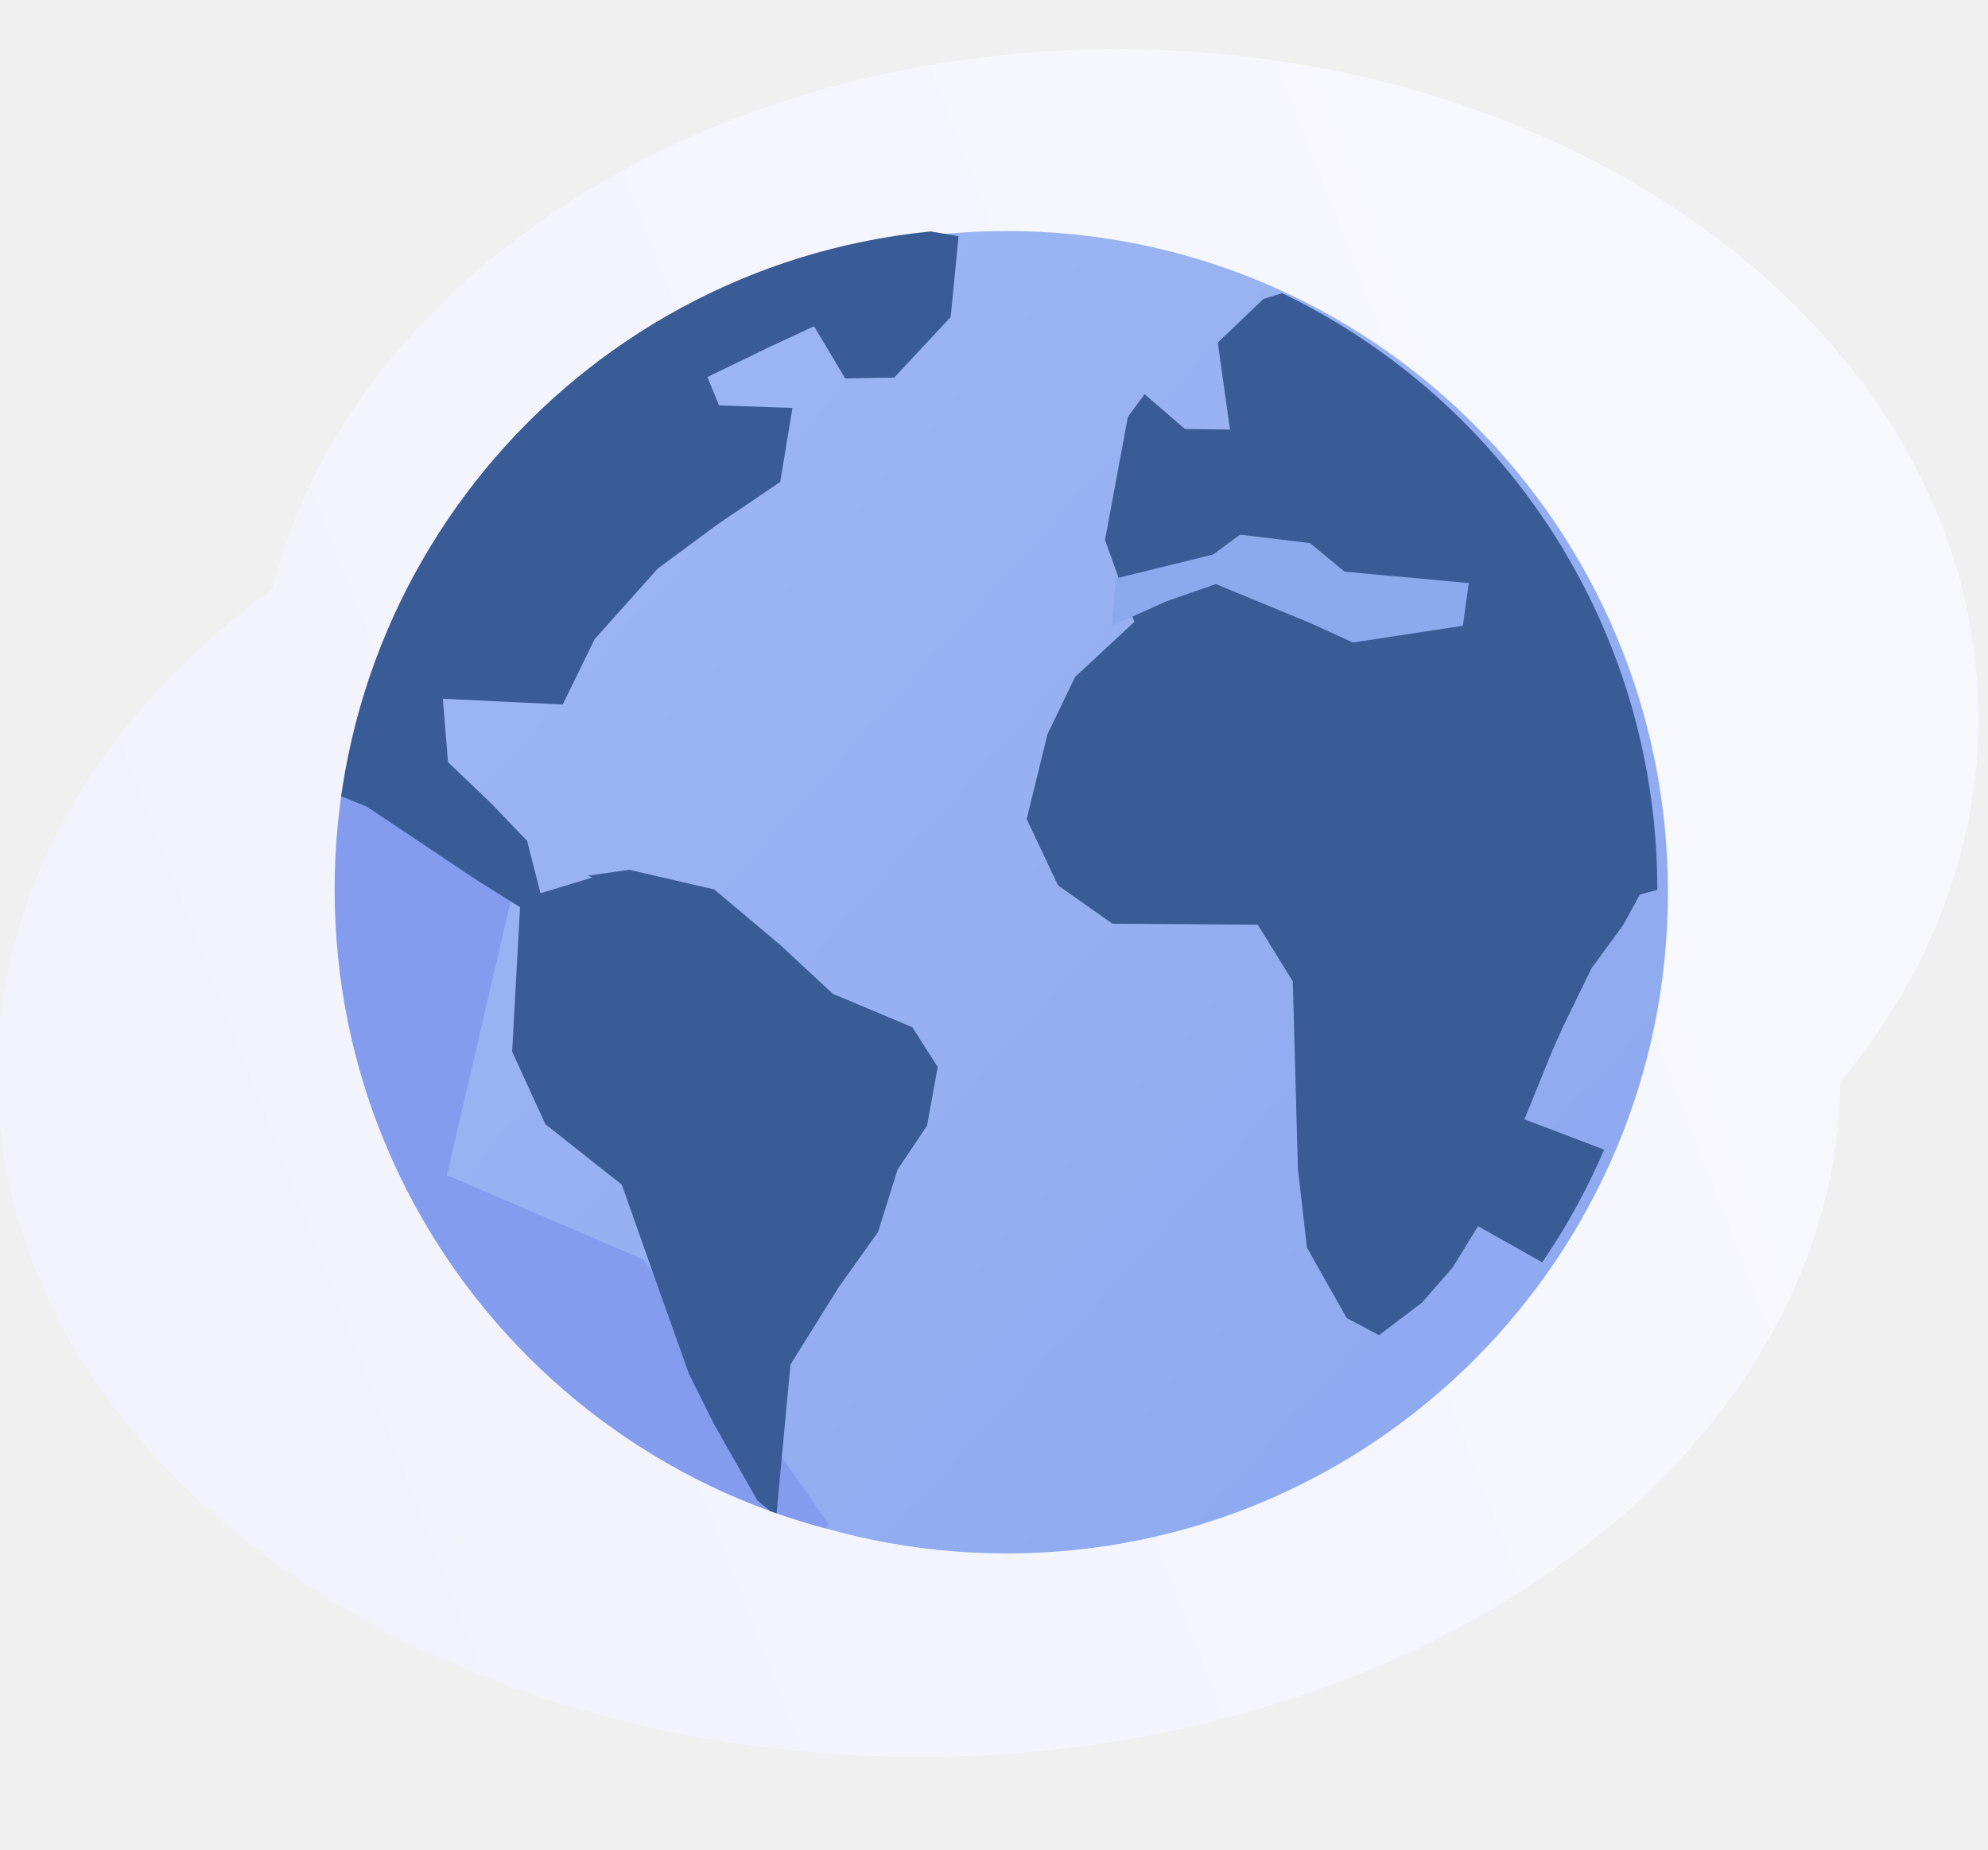
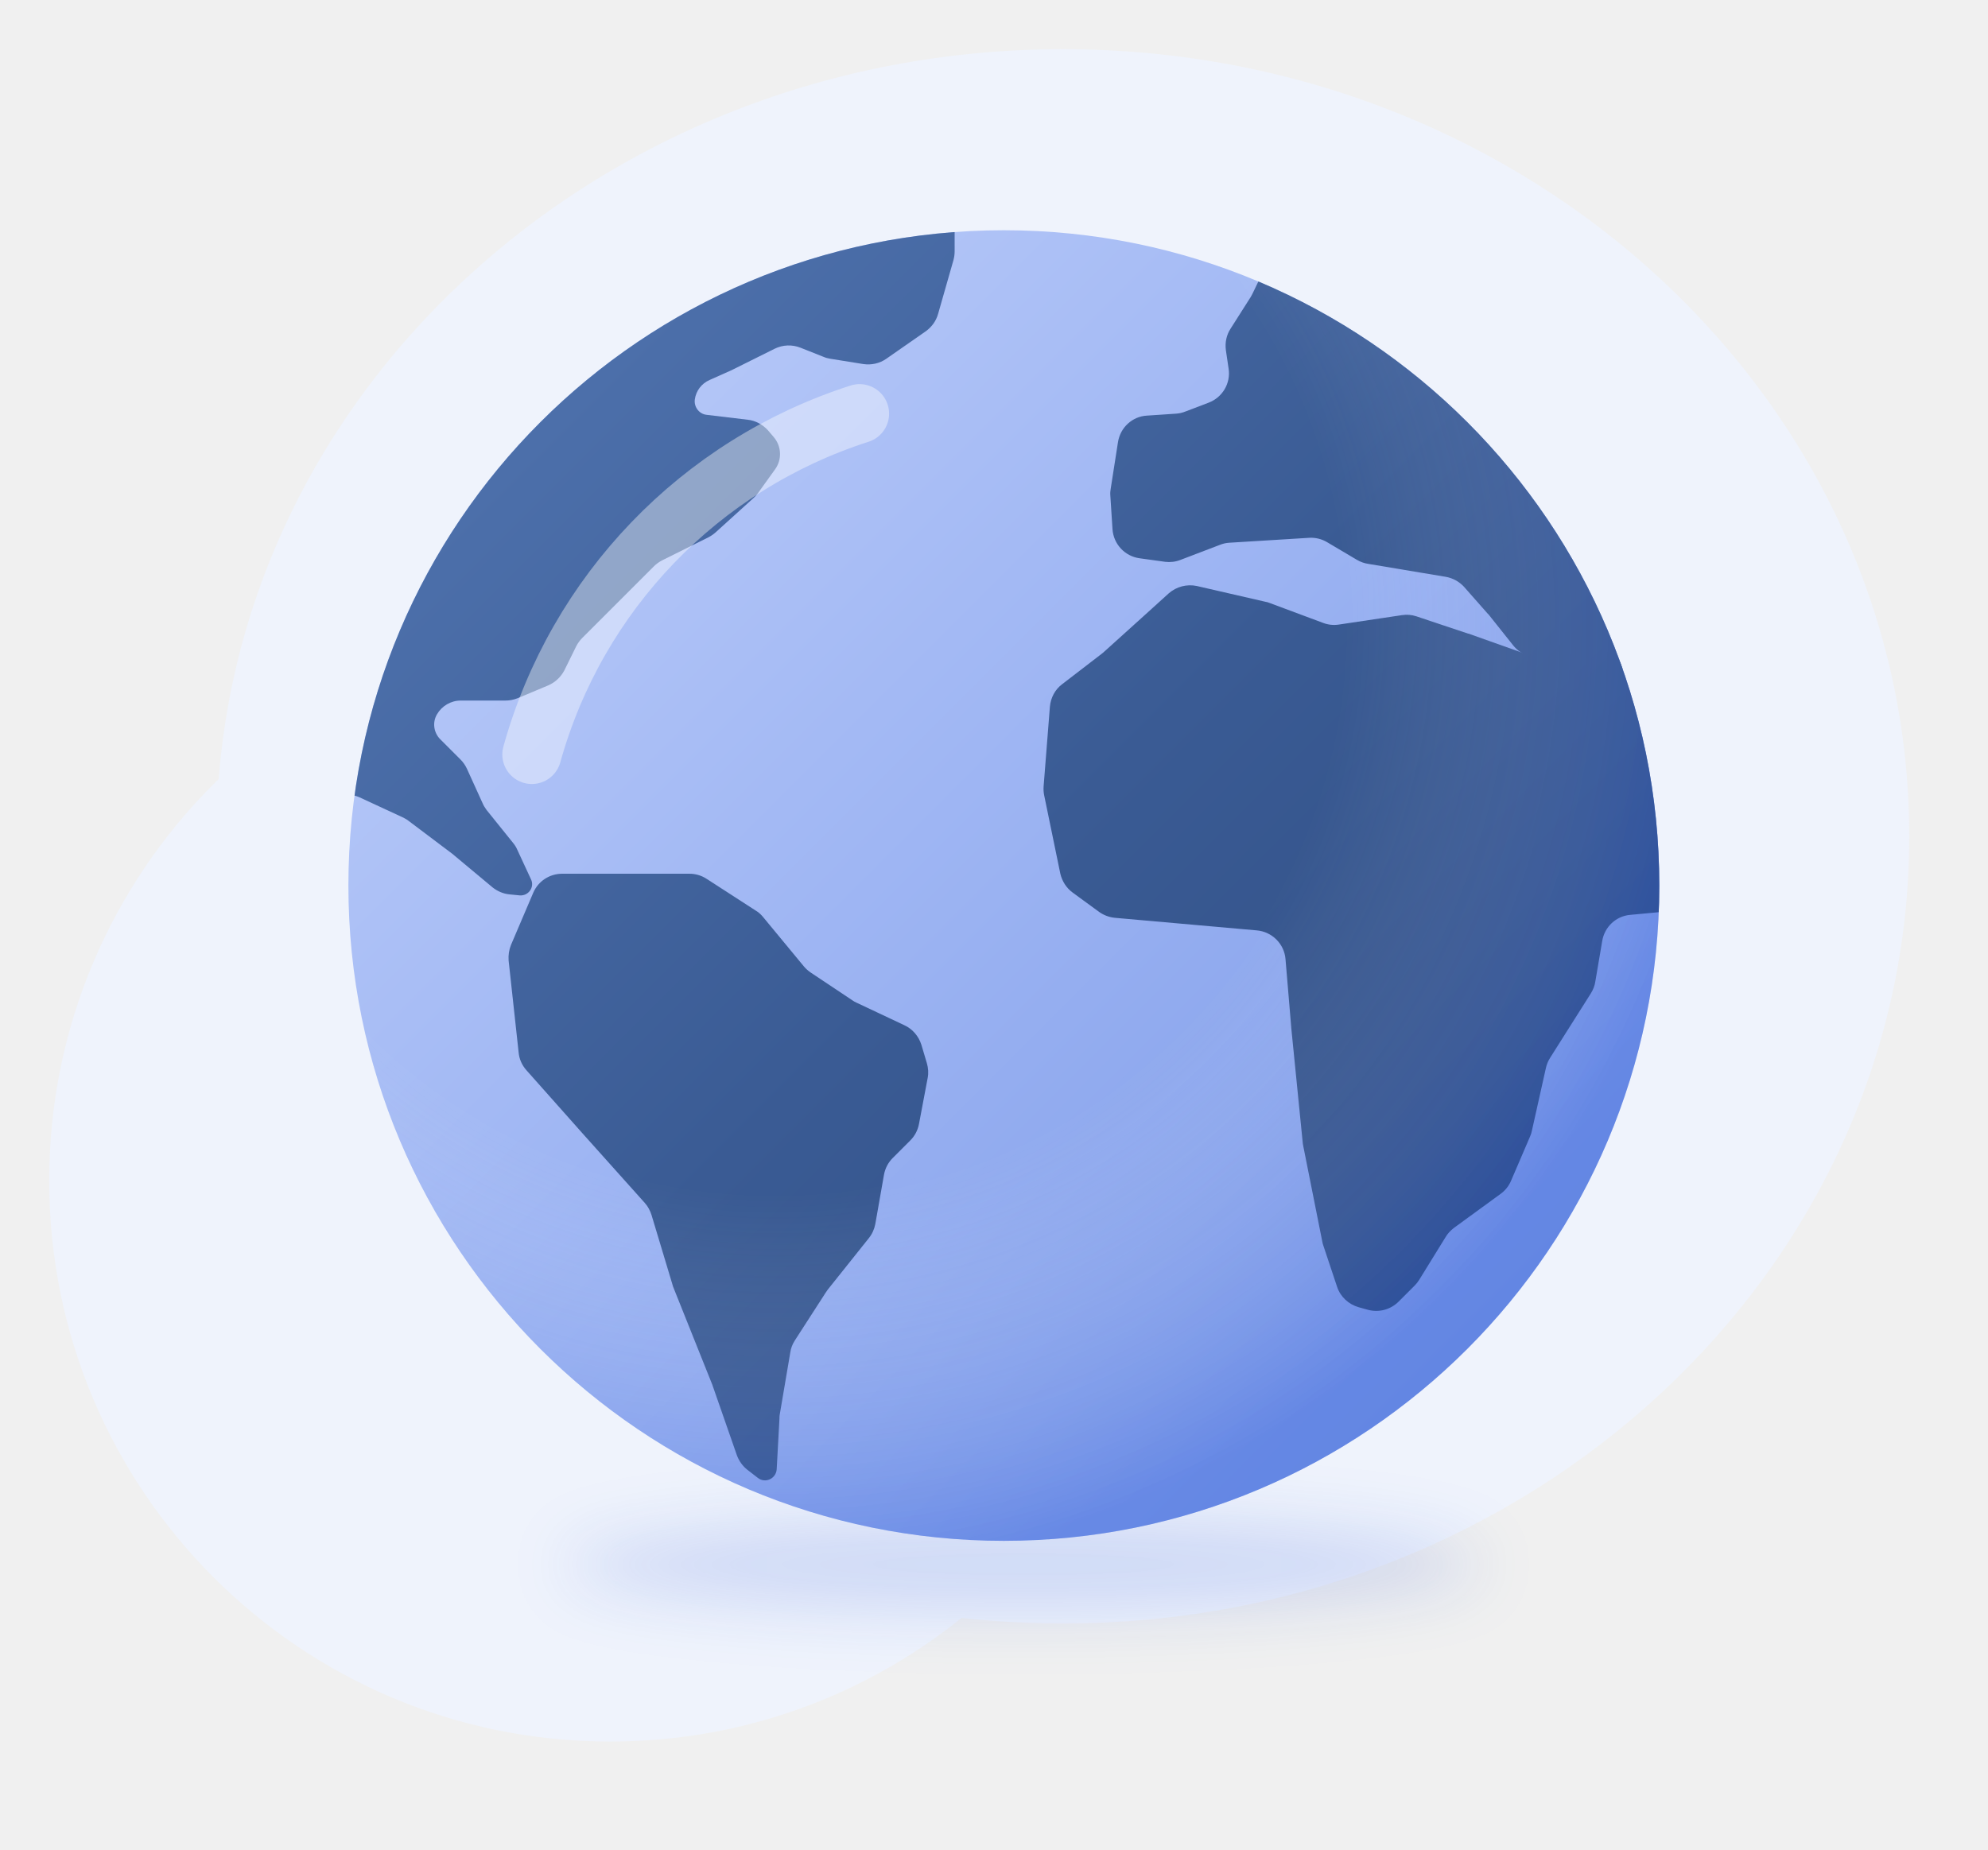
<svg xmlns="http://www.w3.org/2000/svg" viewBox="0 0 101 94" width="101" height="94">
  <defs>
-     <filter id="sfuma-alone" x="-30%" y="-30%" width="160%" height="160%">
-       <feGaussianBlur stdDeviation="0" />
+     <filter id="sfuma-ombra" filterUnits="userSpaceOnUse" x="0" y="0" width="101" height="94">
+       <feGaussianBlur stdDeviation="1.6" />
    </filter>
-     <linearGradient id="nuvola-luce" gradientUnits="userSpaceOnUse" x1="8.49" y1="62.76" x2="89.13" y2="31.41">
-       <stop offset="0" stop-color="#F2F2FC" />
-       <stop offset="0.952" stop-color="#F7F8FD" />
+     <linearGradient id="mare-luce" gradientUnits="userSpaceOnUse" x1="27.69" y1="21.69" x2="74.31" y2="68.31">
+       <stop offset="0" stop-color="#B6C8F8" />
+       <stop offset="0.5" stop-color="#9AB2F2" />
+       <stop offset="1" stop-color="#7E9BE8" />
    </linearGradient>
-     <linearGradient id="azzurro-mare" gradientUnits="userSpaceOnUse" x1="21.81" y1="31.22" x2="70.63" y2="75.09">
-       <stop offset="0.01" stop-color="#9CB5F3" />
-       <stop offset="0.954" stop-color="#8FAAF0" />
+     <linearGradient id="terra-luce" gradientUnits="userSpaceOnUse" x1="27.69" y1="21.69" x2="74.31" y2="68.31">
+       <stop offset="0" stop-color="#4C6FAA" />
+       <stop offset="0.5" stop-color="#3A5B94" />
+       <stop offset="1" stop-color="#2F4D84" />
    </linearGradient>
-     <clipPath id="sagoma-globo">
-       <circle data-fisso="1" cx="50.6" cy="45.2" r="33.6" />
+     <radialGradient id="globo-volume" gradientUnits="userSpaceOnUse" cx="39.34" cy="31.68" r="48.28">
+       <stop offset="0" stop-color="#FFFFFF" stop-opacity="0" />
+       <stop offset="0.6" stop-color="#FFFFFF" stop-opacity="0" />
+       <stop offset="1" stop-color="#1D4ED8" stop-opacity="0.28" />
+     </radialGradient>
+     <clipPath id="globo-forma">
+       <circle cx="51" cy="45" r="33.3" />
    </clipPath>
  </defs>
-   <g id="nuvola" fill="url(#nuvola-luce)" filter="url(#sfuma-alone)">
-     <ellipse id="nuvola-alto" cx="56.76" cy="36.5" rx="43.75" ry="34" />
-     <ellipse id="nuvola-basso" cx="46.68" cy="54.63" rx="46.82" ry="34.65" />
+   <g id="nuvola" fill="#EFF3FC">
+     <ellipse cx="54" cy="42.5" rx="43" ry="40" />
+     <ellipse cx="31" cy="60" rx="28.5" ry="28.5" />
  </g>
+   <ellipse id="globo-ombra" cx="52" cy="79.5" rx="23.31" ry="2.4" fill="#1D4ED8" opacity="0.16" filter="url(#sfuma-ombra)" />
  <g id="globo">
-     <circle id="mare" cx="51.14" cy="45.34" r="33.6" fill="url(#azzurro-mare)" />
-     <g id="continenti" clip-path="url(#sagoma-globo)" fill="#3A5C96">
-       <path id="costa-ovest" d="M10 40.36 L21.88 40.25 L26.57 43.1 L22.7 59.72 L32.71 64.01 L42.11 77.46 L30 91.49 L10 90 Z" fill="#839CEE" />
-       <path id="americhe" d="M45.74 11.5 L48.7 12 L48.3 16.11 L45.43 19.19 L42.94 19.23 L41.36 16.58 L39.16 17.6 L35.94 19.16 L36.53 20.6 L40.26 20.73 L39.64 24.49 L36.48 26.63 L33.42 28.89 L30.21 32.48 L28.59 35.8 L22.5 35.51 L22.76 38.73 L24.93 40.8 L26.78 42.73 L27.46 45.39 L30.1 44.59 L29.86 44.5 L31.97 44.2 L36.29 45.2 L39.62 48 L42.31 50.5 L46.35 52.2 L47.64 54.22 L47.1 57.2 L45.6 59.44 L44.61 62.6 L42.62 65.4 L40.16 69.34 L39.44 77.04 L38.48 76.25 L36.29 72.4 L35 69.81 L33.33 65.12 L31.59 60.2 L27.71 57.13 L26.02 53.44 L26.42 46.1 L24.23 44.73 L18.65 41 L10 37.46 L10 5 L44 5 Z" />
-       <path id="eurasia-africa" d="M58.15 20.03 L60.2 21.8 L62.49 21.83 L61.87 17.41 L64.19 15.19 L67.33 14.23 L90 14 L90 43.66 L83.31 45.46 L82.47 47 L80.86 49.2 L79.43 52.13 L78.87 53.38 L77.45 56.88 L82.23 58.7 L80.61 63.17 L78.98 64.5 L75.09 62.31 L73.81 64.4 L72.24 66.2 L70.06 67.85 L68.42 66.98 L66.4 63.4 L65.94 59.41 L65.68 49.87 L63.9 46.99 L56.52 46.94 L53.75 44.99 L52.16 41.62 L53.22 37.3 L54.62 34.4 L57.63 31.6 L56.14 27.44 L57.3 21.19 Z" />
-       <path id="mediterraneo" d="M56.67 29.4 L61.63 28.18 L63 27.17 L66.56 27.6 L68.31 29.05 L74.62 29.63 L74.32 31.8 L68.73 32.65 L66.57 31.66 L61.77 29.68 L59.25 30.56 L56.5 31.8 Z" fill="#8BAAED" />
+     <circle id="mare" cx="51" cy="45" r="33.3" fill="url(#mare-luce)" />
+     <g clip-path="url(#globo-forma)">
+       <g id="continenti" fill="url(#terra-luce)">
+         <path id="nord-america" d="M40.27 4.03 L47.09 4.83 C47.89 4.93 48.5 5.61 48.5 6.42 L48.5 12.78 C48.5 12.92 48.48 13.07 48.44 13.22 L47.66 15.95 C47.56 16.31 47.34 16.61 47.04 16.83 L45.03 18.23 C44.69 18.47 44.27 18.56 43.86 18.5 L42.18 18.23 C42.06 18.21 41.94 18.18 41.83 18.13 L40.67 17.67 C40.24 17.5 39.77 17.52 39.36 17.72 L37.23 18.78 C37.21 18.79 37.19 18.8 37.17 18.81 L36.05 19.31 C35.64 19.49 35.36 19.86 35.3 20.3 L35.3 20.3 C35.25 20.68 35.52 21.04 35.9 21.08 L37.99 21.33 C38.38 21.37 38.74 21.57 39.01 21.86 L39.3 22.2 C39.71 22.67 39.74 23.36 39.37 23.86 L38.5 25.07 C38.43 25.16 38.36 25.24 38.28 25.31 L36.36 27.05 C36.25 27.15 36.13 27.23 36 27.3 L33.63 28.48 C33.48 28.56 33.34 28.66 33.22 28.78 L31.4 30.6 L29.58 32.42 C29.46 32.54 29.36 32.68 29.28 32.83 L28.67 34.07 C28.49 34.41 28.2 34.68 27.85 34.83 L26.3 35.48 C26.1 35.56 25.89 35.6 25.68 35.6 L23.41 35.6 C22.91 35.6 22.45 35.87 22.2 36.3 L22.2 36.3 C21.96 36.71 22.03 37.23 22.37 37.57 L23.39 38.59 C23.53 38.73 23.64 38.89 23.72 39.06 L24.52 40.82 C24.57 40.94 24.64 41.05 24.72 41.16 L26.08 42.85 C26.16 42.95 26.23 43.06 26.28 43.18 L26.98 44.69 C27.17 45.09 26.84 45.54 26.4 45.5 L25.89 45.45 C25.57 45.42 25.27 45.29 25.02 45.09 L23.03 43.43 C23.01 43.41 22.99 43.39 22.97 43.38 L20.74 41.7 C20.65 41.63 20.55 41.58 20.45 41.53 L18.27 40.52 C18.09 40.44 17.9 40.39 17.7 40.38 L13.26 40.08 C12.52 40.03 11.91 39.48 11.79 38.75 L10.1 28.58 C10.03 28.21 10.11 27.82 10.3 27.49 L21.65 8.59 C21.87 8.21 22.24 7.95 22.67 7.85 L39.74 4.06 C39.91 4.02 40.09 4.01 40.27 4.03 Z" />
+         <path id="sud-america" d="M28.56 44.4 L35.03 44.4 C35.34 44.4 35.64 44.49 35.9 44.66 L38.39 46.27 C38.53 46.35 38.65 46.46 38.76 46.59 L40.85 49.12 C40.95 49.24 41.07 49.34 41.2 49.43 L43.3 50.83 C43.37 50.88 43.44 50.92 43.51 50.95 L45.95 52.1 C46.36 52.29 46.67 52.65 46.81 53.09 L47.09 54.03 C47.16 54.27 47.18 54.53 47.13 54.78 L46.69 57.11 C46.63 57.43 46.48 57.72 46.25 57.95 L45.36 58.84 C45.12 59.08 44.97 59.37 44.91 59.7 L44.47 62.2 C44.42 62.46 44.31 62.71 44.14 62.92 L42.05 65.54 C42.02 65.58 41.99 65.62 41.96 65.67 L40.38 68.12 C40.26 68.31 40.18 68.51 40.15 68.73 L39.61 71.91 C39.6 71.97 39.6 72.03 39.6 72.09 L39.46 74.66 C39.43 75.14 38.88 75.4 38.5 75.1 L37.97 74.69 C37.73 74.5 37.55 74.25 37.44 73.96 L36.21 70.43 C36.2 70.41 36.2 70.39 36.19 70.37 L34.23 65.47 C34.21 65.42 34.19 65.38 34.18 65.33 L33.1 61.74 C33.03 61.52 32.92 61.31 32.76 61.13 L29.6 57.6 C29.6 57.6 29.6 57.6 29.6 57.6 L26.74 54.38 C26.52 54.13 26.38 53.82 26.35 53.49 L25.84 48.81 C25.82 48.54 25.86 48.27 25.96 48.02 L27.09 45.37 C27.34 44.78 27.92 44.4 28.56 44.4 Z" />
+         <path id="europa" d="M63.64 14.91 L65.52 11 C65.81 10.4 66.44 10.04 67.11 10.1 L76.35 10.94 C76.77 10.98 77.15 11.18 77.42 11.5 L87.62 23.55 C87.87 23.84 88 24.21 88 24.59 L88 32.4 C88 33.28 87.28 34 86.4 34 L80.22 34 C80.08 34 79.93 33.98 79.78 33.94 L77.69 33.34 C77.37 33.25 77.09 33.06 76.88 32.8 L75.63 31.23 C75.61 31.21 75.59 31.19 75.57 31.17 L74.38 29.82 C74.13 29.55 73.8 29.37 73.44 29.31 L69.49 28.65 C69.3 28.62 69.11 28.55 68.94 28.45 L67.42 27.55 C67.15 27.39 66.83 27.31 66.51 27.33 L62.45 27.58 C62.28 27.59 62.12 27.63 61.97 27.69 L59.98 28.45 C59.73 28.55 59.46 28.58 59.2 28.55 L57.9 28.37 C57.15 28.27 56.57 27.65 56.52 26.89 L56.41 25.18 C56.4 25.06 56.41 24.94 56.43 24.83 L56.8 22.46 C56.92 21.72 57.53 21.16 58.27 21.12 L59.76 21.02 C59.92 21.01 60.08 20.97 60.23 20.91 L61.41 20.46 C62.11 20.19 62.53 19.48 62.42 18.74 L62.28 17.79 C62.23 17.41 62.31 17.02 62.52 16.7 L63.55 15.08 C63.58 15.03 63.61 14.97 63.64 14.91 Z" />
+         <path id="africa" d="M60.81 29.78 L64.29 30.58 C64.36 30.59 64.43 30.61 64.5 30.64 L67.21 31.65 C67.47 31.75 67.74 31.78 68.01 31.74 L71.22 31.26 C71.47 31.22 71.72 31.24 71.96 31.32 L74.59 32.2 C74.6 32.2 74.6 32.2 74.61 32.2 L77.79 33.33 C77.93 33.37 78.08 33.4 78.22 33.41 L86.5 33.91 C87.34 33.96 88 34.66 88 35.51 L88 44.54 C88 45.37 87.37 46.06 86.55 46.14 L82.83 46.49 C82.1 46.55 81.52 47.1 81.4 47.82 L81.05 49.88 C81.02 50.09 80.94 50.29 80.83 50.47 L78.75 53.76 C78.65 53.92 78.58 54.09 78.54 54.27 L77.83 57.45 C77.81 57.55 77.78 57.65 77.74 57.74 L76.77 60 C76.66 60.26 76.48 60.49 76.25 60.66 L73.85 62.41 C73.69 62.54 73.54 62.69 73.44 62.87 L72.1 65.04 C72.03 65.15 71.96 65.24 71.87 65.33 L71.06 66.14 C70.65 66.55 70.06 66.71 69.5 66.56 L69.03 66.43 C68.51 66.28 68.1 65.9 67.93 65.39 L67.23 63.29 C67.21 63.23 67.19 63.17 67.18 63.1 L66.22 58.28 C66.21 58.23 66.2 58.17 66.19 58.12 L65.6 52.21 C65.6 52.2 65.6 52.2 65.6 52.19 L65.31 48.74 C65.25 47.97 64.63 47.35 63.86 47.28 L56.64 46.64 C56.35 46.61 56.08 46.51 55.84 46.34 L54.5 45.36 C54.18 45.13 53.96 44.78 53.87 44.4 L53.05 40.42 C53.02 40.28 53.01 40.12 53.02 39.97 L53.34 35.91 C53.38 35.46 53.6 35.04 53.96 34.77 L55.95 33.24 C55.98 33.21 56.02 33.19 56.05 33.16 L58 31.4 L59.38 30.15 C59.77 29.81 60.3 29.67 60.81 29.78 Z" />
+       </g>
    </g>
+     <circle id="globo-volume" cx="51" cy="45" r="33.3" fill="url(#globo-volume)" />
+     <path id="globo-riflesso" d="M27.02 38.34 A25.31 25.31 0 0 1 43.67 21.02" fill="none" stroke="#FFFFFF" stroke-opacity="0.4" stroke-width="3" stroke-linecap="round" />
  </g>
</svg>
